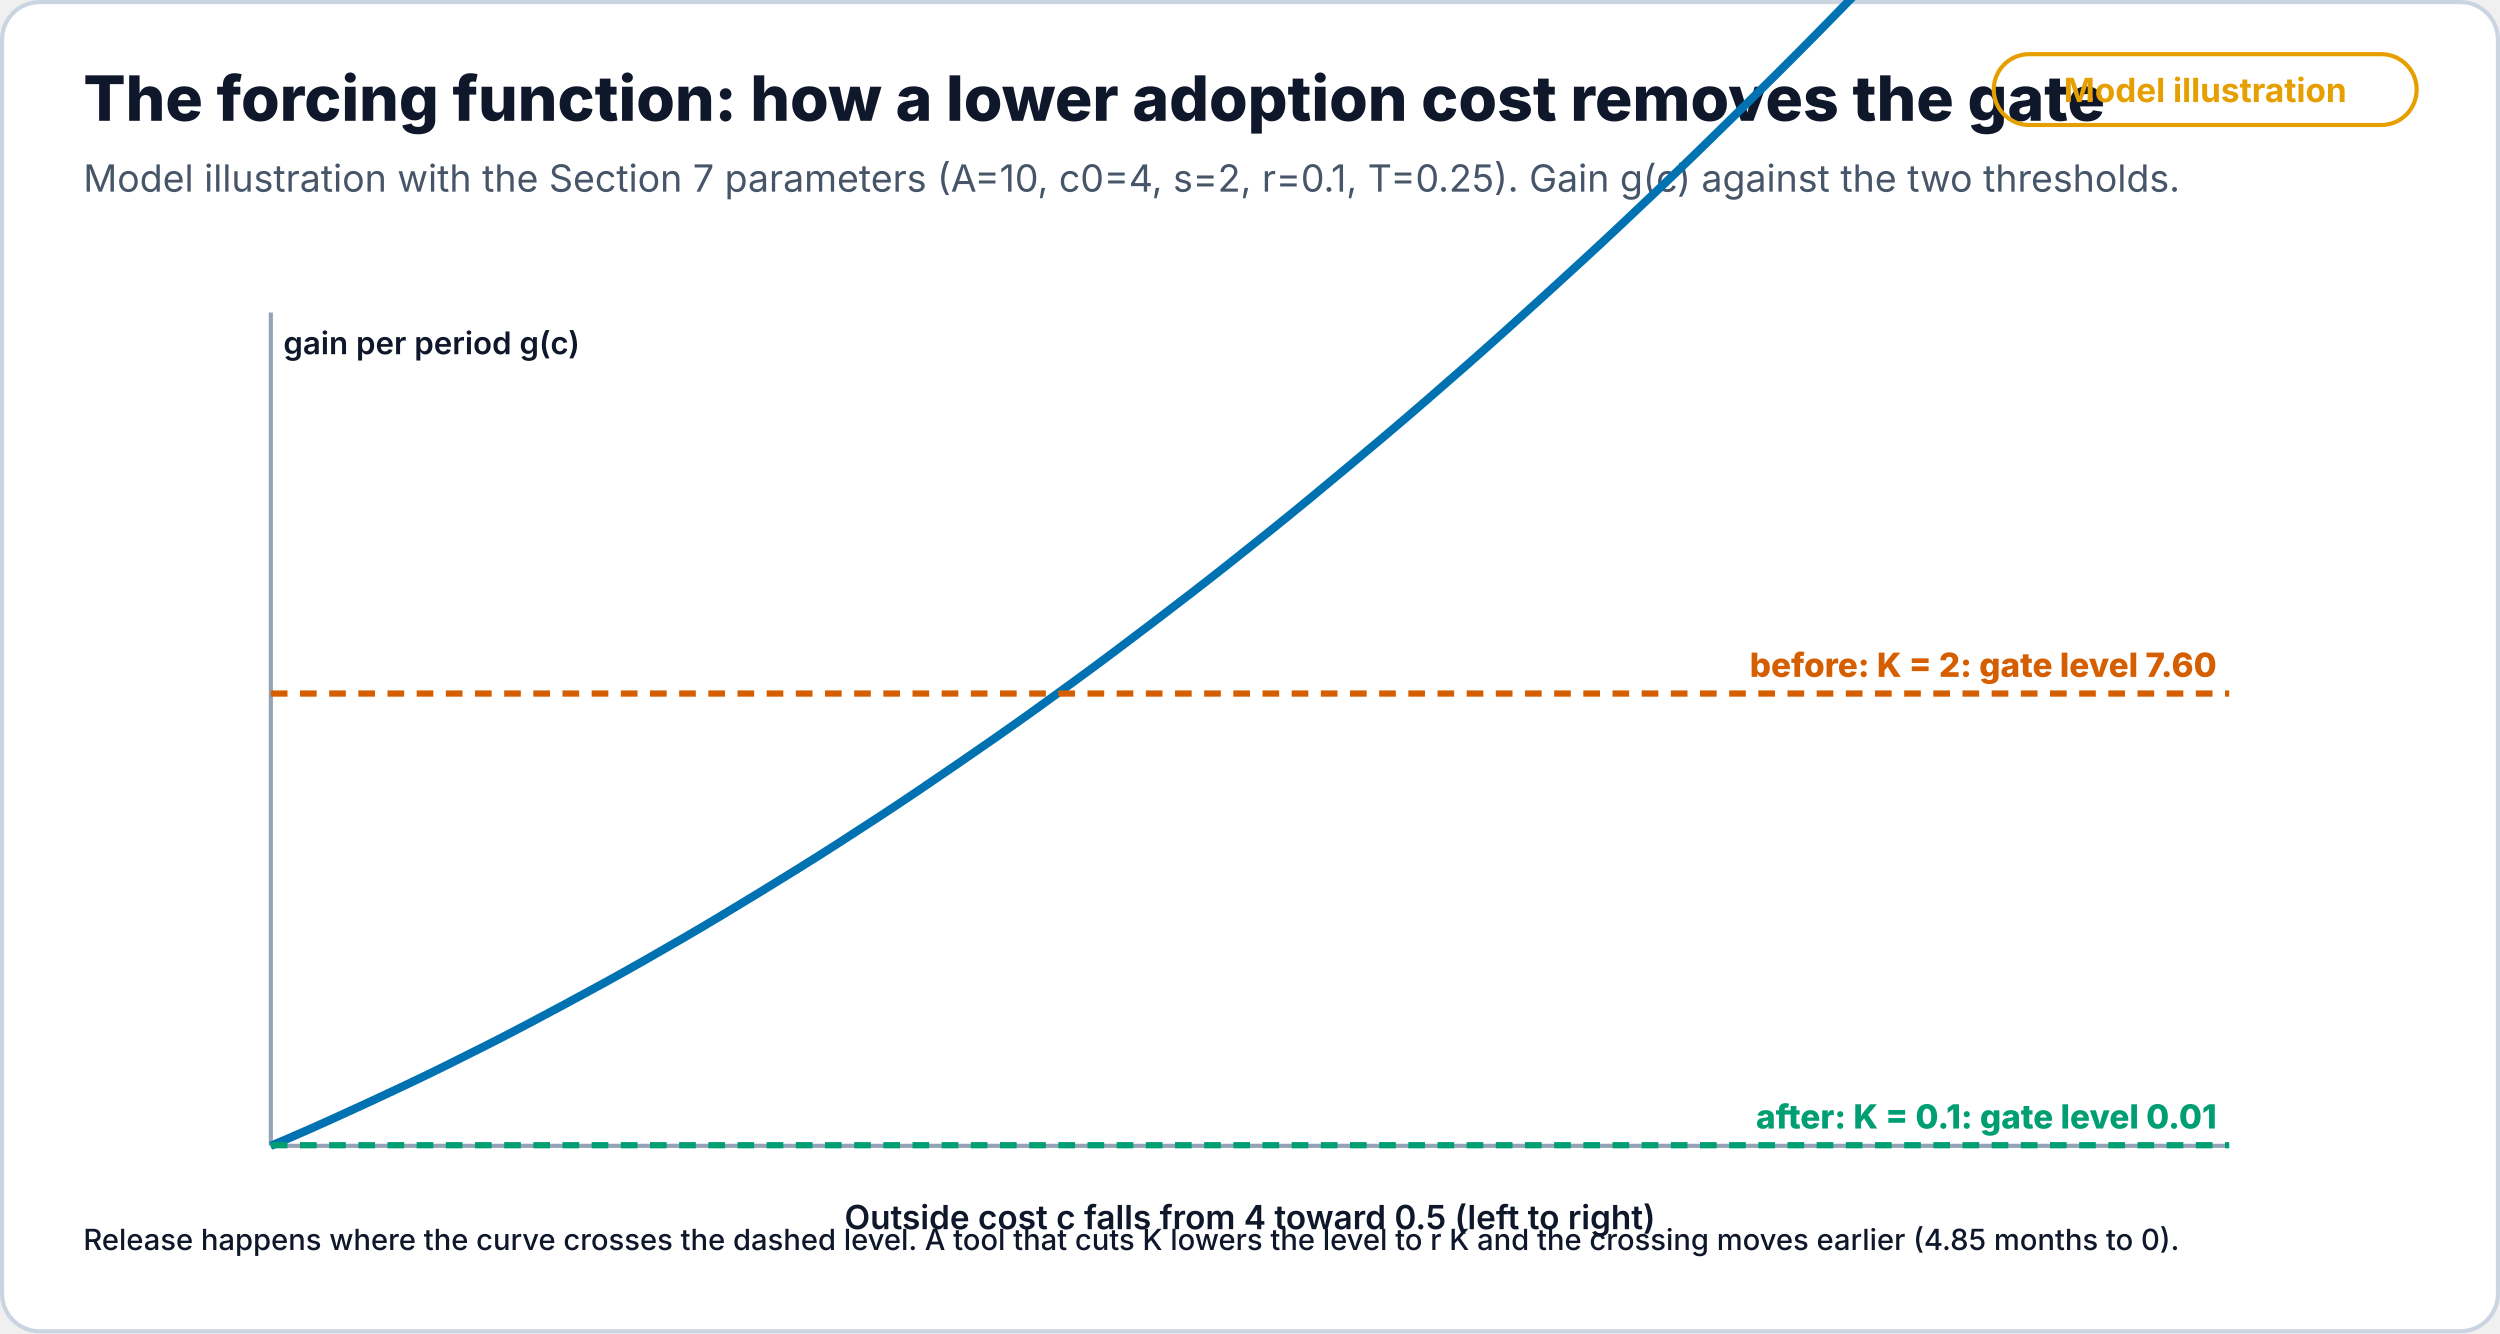
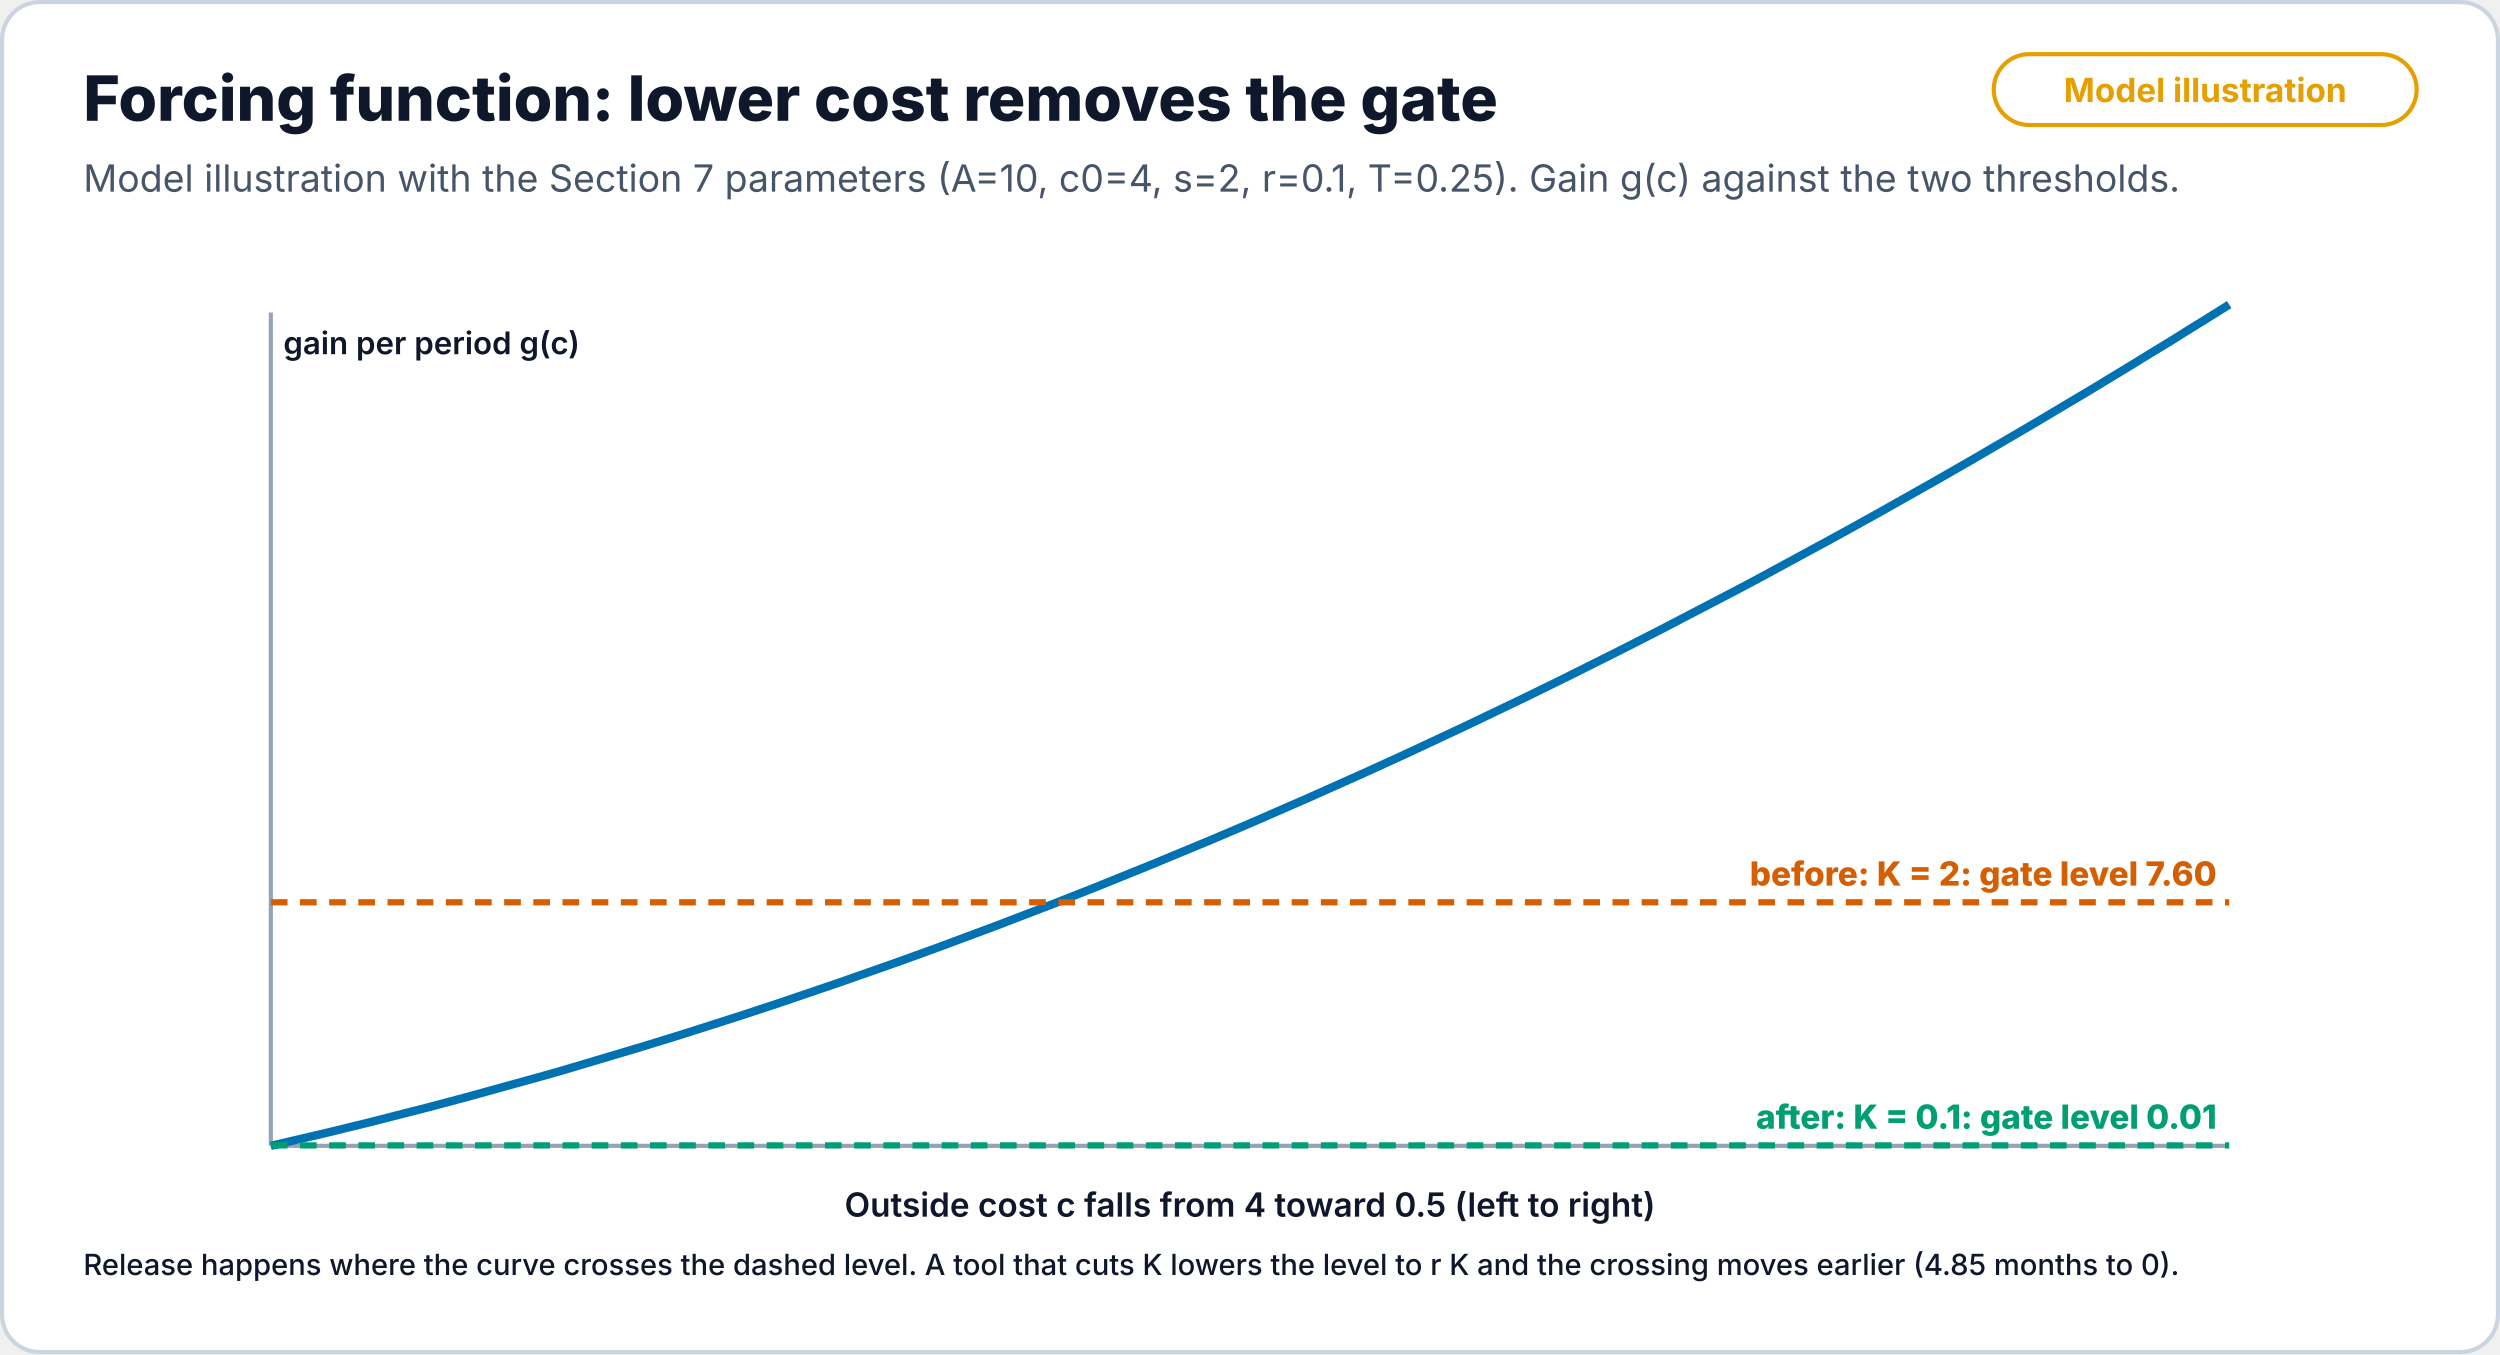
- <svg xmlns="http://www.w3.org/2000/svg" width="1200" height="640" viewBox="0 0 1200 640" role="img" aria-labelledby="t d">
+ <svg xmlns="http://www.w3.org/2000/svg" width="1200" height="650" viewBox="0 0 1200 650" role="img" aria-labelledby="t d">
  <defs>
    <marker id="ah" viewBox="0 0 10 10" refX="9" refY="5" markerWidth="7" markerHeight="7" orient="auto-start-reverse">
      <path d="M0 0 L10 5 L0 10 z" fill="#0f172a" />
    </marker>
  </defs>
-   <rect x="1" y="1" width="1198" height="638" rx="18" fill="#ffffff" stroke="#cbd5e1" stroke-width="2" />
-   <text x="40.0" y="58.0" font-family="Inter, 'DejaVu Sans', Helvetica, Arial, sans-serif" font-size="30" font-weight="800" fill="#0f172a" text-anchor="start">The forcing function: how a lower adoption cost removes the gate</text>
+   <rect x="1" y="1" width="1198" height="648" rx="18" fill="#ffffff" stroke="#cbd5e1" stroke-width="2" />
+   <text x="40.0" y="58.0" font-family="Inter, 'DejaVu Sans', Helvetica, Arial, sans-serif" font-size="30" font-weight="800" fill="#0f172a" text-anchor="start">Forcing function: lower cost removes the gate</text>
  <text x="40.0" y="92.0" font-family="Inter, 'DejaVu Sans', Helvetica, Arial, sans-serif" font-size="18" font-weight="400" fill="#475569" text-anchor="start">Model illustration with the Section 7 parameters (A=10, c0=4, s=2, r=0.1, T=0.25). Gain g(c) against the two thresholds.</text>
  <rect x="957.0" y="26" width="203.0" height="34" rx="17" fill="none" stroke="#E69F00" stroke-width="2" />
  <text x="1058.5" y="49.0" font-family="Inter, 'DejaVu Sans', Helvetica, Arial, sans-serif" font-size="16" font-weight="700" fill="#E69F00" text-anchor="middle">Model illustration</text>
  <line x1="130.0" y1="550.0" x2="1070.0" y2="550.0" stroke="#94a3b8" stroke-width="2" />
  <line x1="130.0" y1="150.0" x2="130.0" y2="550.0" stroke="#94a3b8" stroke-width="2" />
-   <path d="M1070.0 -200.0 L1060.6 -189.0 L1051.2 -178.1 L1041.8 -167.3 L1032.4 -156.6 L1023.0 -145.9 L1013.6 -135.3 L1004.2 -124.7 L994.8 -114.2 L985.4 -103.8 L976.0 -93.5 L966.6 -83.2 L957.2 -73.0 L947.8 -62.9 L938.4 -52.9 L929.0 -42.9 L919.6 -33.0 L910.2 -23.1 L900.8 -13.3 L891.4 -3.6 L882.0 6.0 L872.6 15.6 L863.2 25.1 L853.8 34.5 L844.4 43.8 L835.0 53.1 L825.6 62.3 L816.2 71.5 L806.8 80.6 L797.4 89.6 L788.0 98.5 L778.6 107.4 L769.2 116.2 L759.8 124.9 L750.4 133.5 L741.0 142.1 L731.6 150.6 L722.2 159.1 L712.8 167.5 L703.4 175.8 L694.0 184.0 L684.6 192.2 L675.2 200.3 L665.8 208.3 L656.4 216.2 L647.0 224.1 L637.6 231.9 L628.2 239.7 L618.8 247.4 L609.4 255.0 L600.0 262.5 L590.6 270.0 L581.2 277.4 L571.8 284.7 L562.4 291.9 L553.0 299.1 L543.6 306.2 L534.2 313.3 L524.8 320.3 L515.4 327.2 L506.0 334.0 L496.6 340.8 L487.2 347.5 L477.8 354.1 L468.4 360.6 L459.0 367.1 L449.6 373.5 L440.2 379.9 L430.8 386.2 L421.4 392.4 L412.0 398.5 L402.6 404.6 L393.2 410.6 L383.8 416.5 L374.4 422.3 L365.0 428.1 L355.6 433.8 L346.2 439.5 L336.8 445.1 L327.4 450.6 L318.0 456.0 L308.6 461.4 L299.2 466.7 L289.8 471.9 L280.4 477.0 L271.0 482.1 L261.6 487.1 L252.2 492.1 L242.8 497.0 L233.4 501.8 L224.0 506.5 L214.6 511.2 L205.2 515.8 L195.8 520.3 L186.4 524.7 L177.0 529.1 L167.6 533.4 L158.2 537.7 L148.8 541.9 L139.4 546.0 L130.0 550.0" stroke="#0072B2" stroke-width="4" fill="none" fill-opacity="1" stroke-linejoin="round" />
-   <line x1="130.0" y1="332.9" x2="1070.0" y2="332.9" stroke="#D55E00" stroke-width="3" stroke-dasharray="8 6" />
-   <text x="1064.0" y="324.9" font-family="Inter, 'DejaVu Sans', Helvetica, Arial, sans-serif" font-size="16" font-weight="800" fill="#D55E00" text-anchor="end">before: K = 2: gate level 7.60</text>
-   <line x1="130.0" y1="549.7" x2="1070.0" y2="549.7" stroke="#009E73" stroke-width="3" stroke-dasharray="8 6" />
-   <text x="1064.0" y="541.7" font-family="Inter, 'DejaVu Sans', Helvetica, Arial, sans-serif" font-size="16" font-weight="800" fill="#009E73" text-anchor="end">after: K = 0.1: gate level 0.01</text>
-   <text x="600.0" y="590.0" font-family="Inter, 'DejaVu Sans', Helvetica, Arial, sans-serif" font-size="16" font-weight="600" fill="#0f172a" text-anchor="middle">Outside cost c falls from 4 toward 0.5 (left to right)</text>
+   <path d="M1070.0 146.2 L1060.6 152.1 L1051.2 157.9 L1041.8 163.8 L1032.4 169.5 L1023.0 175.3 L1013.6 181.0 L1004.2 186.7 L994.8 192.3 L985.4 197.9 L976.0 203.5 L966.6 209.0 L957.2 214.5 L947.8 220.0 L938.4 225.4 L929.0 230.8 L919.6 236.1 L910.2 241.4 L900.8 246.7 L891.4 251.9 L882.0 257.1 L872.6 262.2 L863.2 267.3 L853.8 272.4 L844.4 277.5 L835.0 282.5 L825.6 287.4 L816.2 292.3 L806.8 297.2 L797.4 302.1 L788.0 306.9 L778.6 311.7 L769.2 316.4 L759.8 321.1 L750.4 325.8 L741.0 330.4 L731.6 335.0 L722.2 339.5 L712.8 344.0 L703.4 348.5 L694.0 352.9 L684.6 357.3 L675.2 361.7 L665.8 366.0 L656.4 370.3 L647.0 374.5 L637.6 378.7 L628.2 382.9 L618.8 387.0 L609.4 391.1 L600.0 395.2 L590.6 399.2 L581.2 403.2 L571.8 407.1 L562.4 411.0 L553.0 414.9 L543.6 418.7 L534.2 422.5 L524.8 426.3 L515.4 430.0 L506.0 433.7 L496.6 437.3 L487.2 440.9 L477.8 444.5 L468.4 448.0 L459.0 451.5 L449.6 455.0 L440.2 458.4 L430.8 461.8 L421.4 465.1 L412.0 468.4 L402.6 471.7 L393.2 474.9 L383.8 478.1 L374.4 481.3 L365.0 484.4 L355.6 487.5 L346.2 490.5 L336.8 493.5 L327.4 496.5 L318.0 499.4 L308.6 502.3 L299.2 505.1 L289.8 507.9 L280.4 510.7 L271.0 513.5 L261.6 516.2 L252.2 518.8 L242.8 521.4 L233.4 524.0 L224.0 526.6 L214.6 529.1 L205.2 531.6 L195.8 534.0 L186.4 536.4 L177.0 538.8 L167.6 541.1 L158.2 543.4 L148.8 545.6 L139.4 547.8 L130.0 550.0" stroke="#0072B2" stroke-width="4" fill="none" fill-opacity="1" stroke-linejoin="round" />
+   <line x1="130.0" y1="433.1" x2="1070.0" y2="433.1" stroke="#D55E00" stroke-width="3" stroke-dasharray="8 6" />
+   <text x="1064.0" y="425.1" font-family="Inter, 'DejaVu Sans', Helvetica, Arial, sans-serif" font-size="16" font-weight="800" fill="#D55E00" text-anchor="end">before: K = 2: gate level 7.60</text>
+   <line x1="130.0" y1="549.8" x2="1070.0" y2="549.8" stroke="#009E73" stroke-width="3" stroke-dasharray="8 6" />
+   <text x="1064.0" y="541.8" font-family="Inter, 'DejaVu Sans', Helvetica, Arial, sans-serif" font-size="16" font-weight="800" fill="#009E73" text-anchor="end">after: K = 0.1: gate level 0.01</text>
+   <text x="600.0" y="584.0" font-family="Inter, 'DejaVu Sans', Helvetica, Arial, sans-serif" font-size="16" font-weight="600" fill="#0f172a" text-anchor="middle">Outside cost c falls from 4 toward 0.5 (left to right)</text>
  <text x="136.0" y="170.0" font-family="Inter, 'DejaVu Sans', Helvetica, Arial, sans-serif" font-size="15" font-weight="600" fill="#0f172a" text-anchor="start">gain per period g(c)</text>
-   <text x="40.0" y="600.0" font-family="Inter, 'DejaVu Sans', Helvetica, Arial, sans-serif" font-size="14" font-weight="500" fill="#0f172a" text-anchor="start">Release happens where the curve crosses the dashed level. A tool that cuts K lowers the level to r K and the crossing moves earlier (4.85 months to 0).</text>
+   <text x="40.0" y="612.0" font-family="Inter, 'DejaVu Sans', Helvetica, Arial, sans-serif" font-size="14" font-weight="500" fill="#0f172a" text-anchor="start">Release happens where the curve crosses the dashed level. A tool that cuts K lowers the level to r K and the crossing moves earlier (4.85 months to 0).</text>
</svg>
